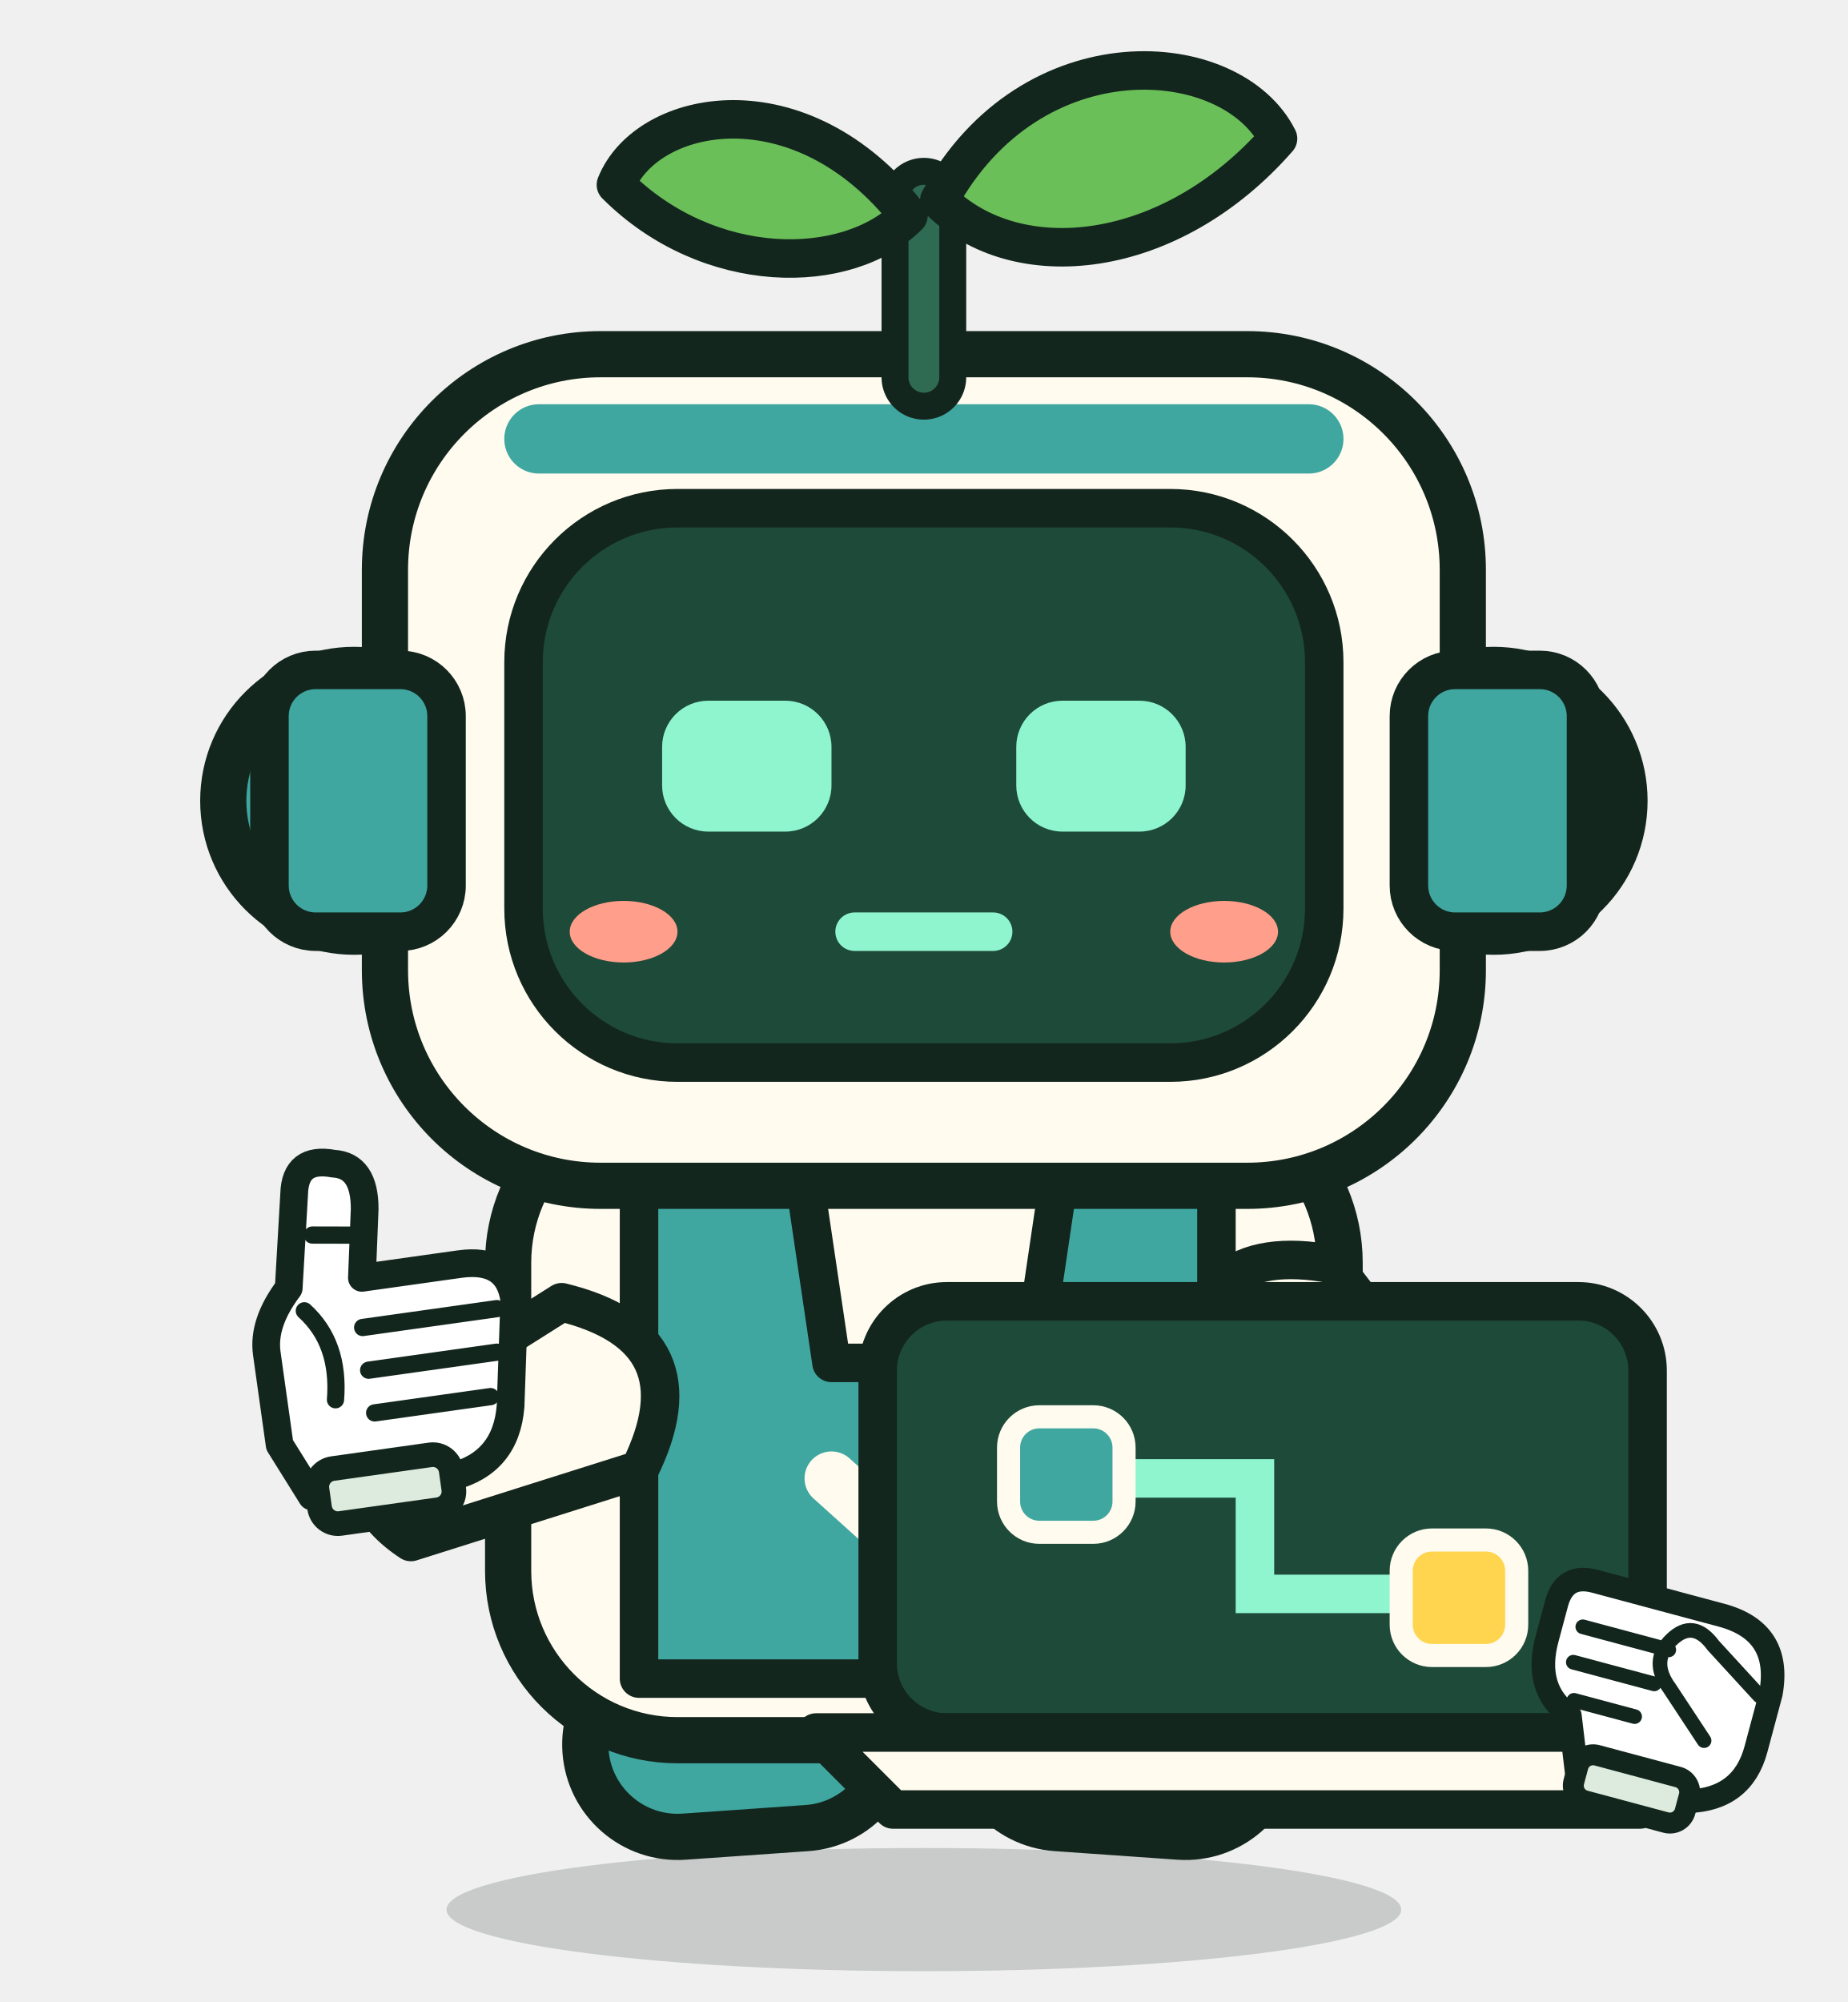
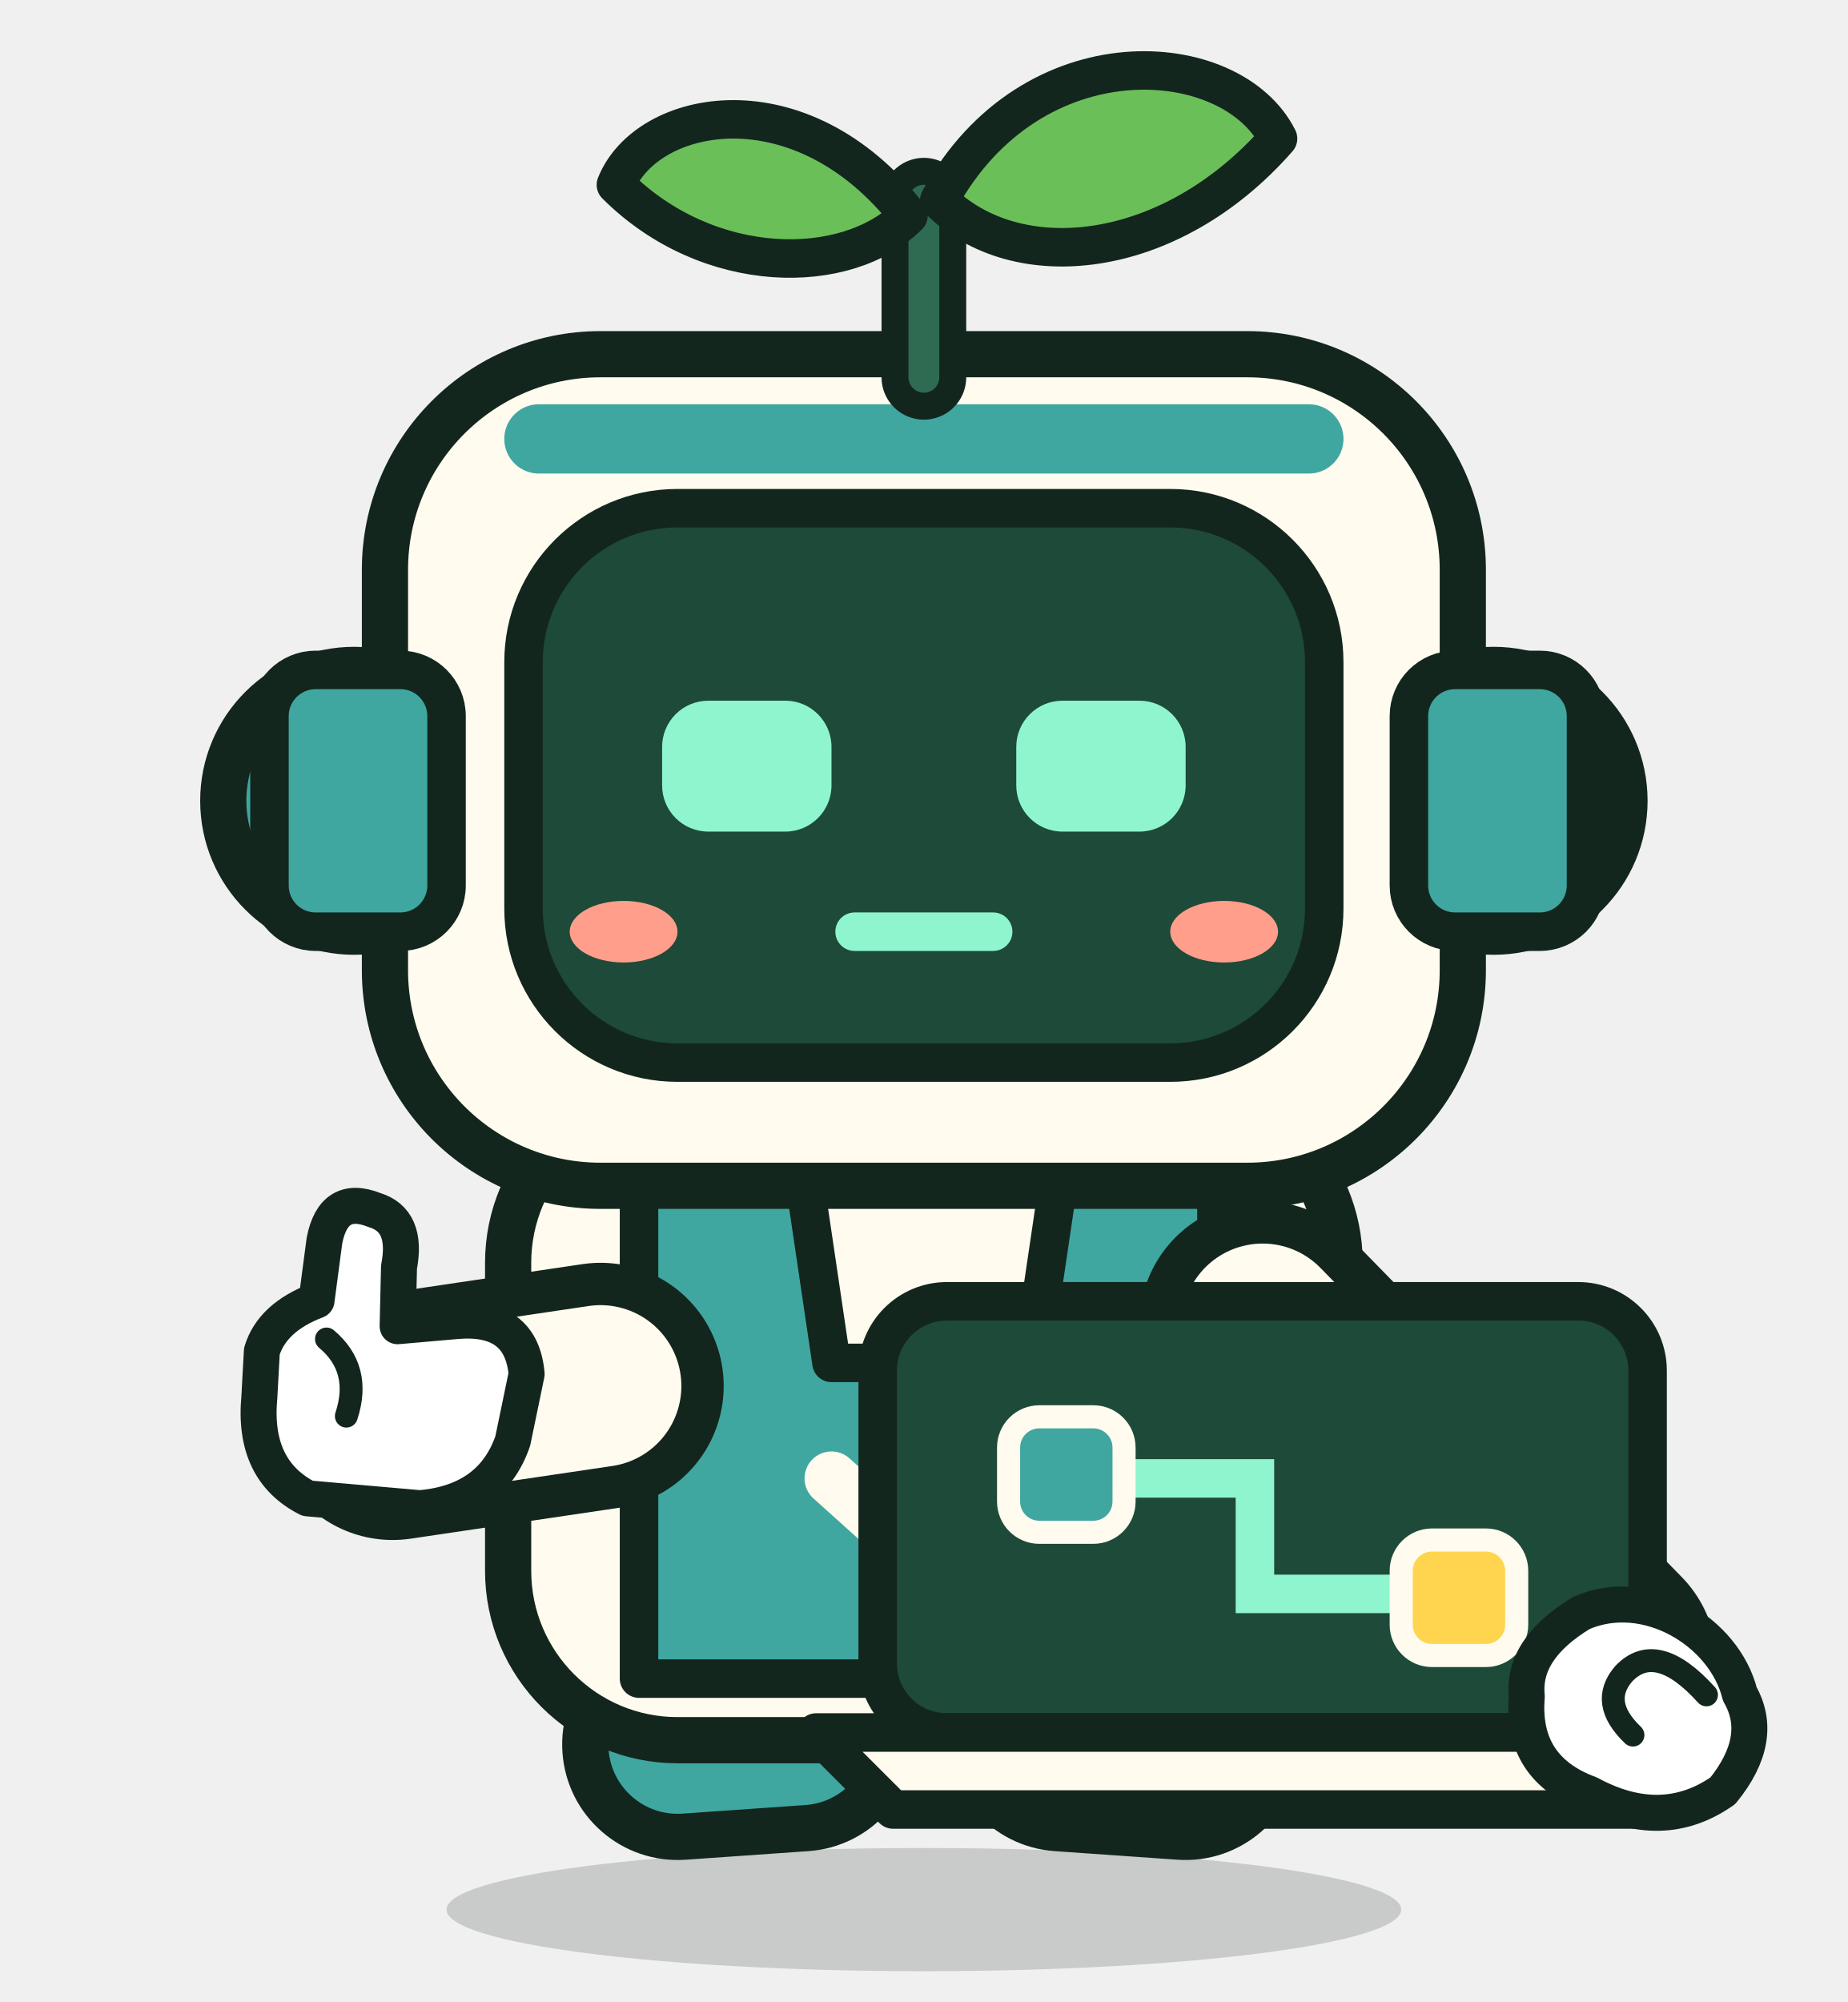
<svg xmlns="http://www.w3.org/2000/svg" class="ch ch-work" viewBox="0 0 240 260">
  <style>.ch-hop{animation:h 2.4s ease-in-out infinite}.ch-wave{transform-box:view-box;transform-origin:78px 176px;animation:w 1.6s ease-in-out infinite}.ch-eye{transform-box:fill-box;transform-origin:center;animation:b 4.5s infinite}@keyframes h{0%,100%{transform:translateY(0)}50%{transform:translateY(-8px)}}@keyframes w{0%,100%{transform:rotate(0)}50%{transform:rotate(18deg)}}@keyframes b{0%,94%,100%{transform:scaleY(1)}97%{transform:scaleY(.1)}}@media(prefers-reduced-motion:reduce){*{animation:none!important}}</style>
  <ellipse class="ch-shadow" cx="120" cy="248" rx="62" ry="8" fill="#13261E" fill-opacity=".18" />
  <g class="ch-hop">
    <rect x="76" y="214" width="40" height="24" rx="12" fill="#3FA7A0" stroke="#13261E" stroke-linejoin="round" stroke-linecap="round" stroke-width="6" transform="rotate(-4 96 226)" />
    <rect x="126" y="214" width="40" height="24" rx="12" fill="#3FA7A0" stroke="#13261E" stroke-linejoin="round" stroke-linecap="round" stroke-width="6" transform="rotate(4 146 226)" />
    <rect x="66" y="142" width="108" height="84" rx="22" fill="#FFFBEF" stroke="#13261E" stroke-linejoin="round" stroke-linecap="round" stroke-width="6" />
    <path d="M83 147 L104 150 L108 177 H134 L138 150 L158 147 V218 H83Z" fill="#3FA7A0" stroke="#13261E" stroke-linejoin="round" stroke-linecap="round" stroke-width="5" />
    <path d="M108 192 L118 201 L137 181" stroke="#FFFBEF" stroke-width="7" stroke-linecap="round" stroke-linejoin="round" fill="none" />
    <g transform="rotate(0 120 108)">
      <circle cx="46" cy="104" r="17" fill="#3FA7A0" stroke="#13261E" stroke-linejoin="round" stroke-linecap="round" stroke-width="6" />
      <circle cx="194" cy="104" r="17" fill="#3FA7A0" stroke="#13261E" stroke-linejoin="round" stroke-linecap="round" stroke-width="6" />
      <rect x="50" y="46" width="140" height="108" rx="28" fill="#FFFBEF" stroke="#13261E" stroke-linejoin="round" stroke-linecap="round" stroke-width="6" />
      <rect x="68" y="66" width="104" height="72" rx="20" fill="#1E4A39" stroke="#13261E" stroke-linejoin="round" stroke-linecap="round" stroke-width="5" />
      <g class="ch-eye">
        <rect x="86" y="91" width="22" height="17" rx="6" fill="#8FF5CF" />
        <rect x="132" y="91" width="22" height="17" rx="6" fill="#8FF5CF" />
      </g>
      <ellipse cx="81" cy="121" rx="7" ry="4" fill="#FF9E8A" />
      <ellipse cx="159" cy="121" rx="7" ry="4" fill="#FF9E8A" />
      <path d="M111 121 H129" stroke="#8FF5CF" stroke-width="5" stroke-linecap="round" />
      <path d="M70 57 H170" stroke="#3FA7A0" stroke-width="9" stroke-linecap="round" />
      <rect x="35" y="87" width="23" height="34" rx="6" fill="#3FA7A0" stroke="#13261E" stroke-linejoin="round" stroke-linecap="round" stroke-width="5" />
      <rect x="183" y="87" width="23" height="34" rx="6" fill="#3FA7A0" stroke="#13261E" stroke-linejoin="round" stroke-linecap="round" stroke-width="5" />
      <path d="M120 49 V26" stroke="#13261E" stroke-width="11" stroke-linecap="round" />
      <path d="M120 49 V26" stroke="#2F6B52" stroke-width="4" stroke-linecap="round" />
      <path d="M118 28 C104 10 84 14 80 24 C92 36 110 36 118 28Z M122 26 C134 4 160 6 166 18 C152 34 132 36 122 26Z" fill="#6BBF59" stroke="#13261E" stroke-linejoin="round" stroke-linecap="round" stroke-width="5" />
    </g>
-     <path d="M72.95 169.12     L46.63 185.74     Q45.46 195.11 53.37 200.26     L83.05 190.88     Q91.61 173.68 72.95 169.12Z" fill="#FFFBEF" stroke="#13261E" stroke-linejoin="round" stroke-linecap="round" stroke-width="5" />
-     <g class="ch-hand" transform="translate(50 193) rotate(-8) scale(0.8)">
-       <path d="M-12 0 L-16-9 V-24 Q-16-29-11-34 L-8-49 Q-7-55-1-53 Q4-52 3-45 L1-34 H17 Q25-34 25-27 L22-10 Q20-1 11 0Z" fill="#FFFFFF" stroke="#13261E" stroke-linejoin="round" stroke-linecap="round" stroke-width="4.5" />
-       <path d="M-6-42 L1-41 M0-26 H22 M0-19 H21 M0-12 H19 M-9-30 Q-4-24-6-15" fill="none" stroke="#13261E" stroke-linejoin="round" stroke-linecap="round" stroke-width="2.8" />
-       <rect x="-11" y="-4" width="22" height="9" rx="3" fill="#DCEBDD" stroke="#13261E" stroke-linejoin="round" stroke-linecap="round" stroke-width="4" />
+     <path d="M78 180 L51 184" stroke="#13261E" stroke-width="32" stroke-linecap="round" fill="none" />
+     <path d="M78 180 L51 184" stroke="#FFFBEF" stroke-width="21" stroke-linecap="round" fill="none" />
+     <g transform="translate(49 181) rotate(-5) scale(.85)">
+       <path d="M-12 15 Q-20 10-18-1 L-17-8 Q-15-13-8-15 L-6-24 Q-4-31 2-28 Q7-26 5-19 L4-10 H13 Q23-10 23-1 L20 9 Q16 18 5 18Z" fill="#FFFFFF" stroke="#13261E" stroke-linejoin="round" stroke-linecap="round" stroke-width="5.5" />
+       <path d="M-7-9 Q-2-4-5 3" fill="none" stroke="#13261E" stroke-linejoin="round" stroke-linecap="round" stroke-width="3.5" />
    </g>
-     <path d="M154.89 179.81     L205.93 233.21     Q215.25 231.80 218.07 222.79     L173.11 164.19     Q154.24 160.61 154.89 179.81Z" fill="#FFFBEF" stroke="#13261E" stroke-linejoin="round" stroke-linecap="round" stroke-width="5" />
+     <path d="M164 172 L207 216" stroke="#13261E" stroke-width="32" stroke-linecap="round" fill="none" />
+     <path d="M164 172 L207 216" stroke="#FFFBEF" stroke-width="21" stroke-linecap="round" fill="none" />
    <rect x="114" y="169" width="100" height="56" rx="9" fill="#1E4A39" stroke="#13261E" stroke-linejoin="round" stroke-linecap="round" stroke-width="5" />
    <path d="M137 192 H163 V207 H190" stroke="#8FF5CF" stroke-width="5" fill="none" />
    <rect x="131" y="184" width="15" height="15" rx="4" fill="#3FA7A0" stroke="#FFFBEF" stroke-width="3" />
    <rect x="182" y="200" width="15" height="15" rx="4" fill="#FFD54F" stroke="#FFFBEF" stroke-width="3" />
    <path d="M106 225 H222 L213 235 H116Z" fill="#FFFBEF" stroke="#13261E" stroke-linejoin="round" stroke-linecap="round" stroke-width="5" />
-     <g class="ch-hand" transform="translate(212 232) rotate(15) scale(0.68)">
-       <path d="M-11 0 L-15-10 Q-23-13-23-23 V-30 Q-23-36-17-36 H8 Q20-36 21-24 V-13 Q21-3 11 0Z" fill="#FFFFFF" stroke="#13261E" stroke-linejoin="round" stroke-linecap="round" stroke-width="4.5" />
-       <path d="M-17-27 H0 M-17-20 H-1 M-15-13 H-3 M11-12 L2-20 Q-3-24 0-29 Q3-34 8-30 L19-23" fill="none" stroke="#13261E" stroke-linejoin="round" stroke-linecap="round" stroke-width="2.8" />
-       <rect x="-11" y="-4" width="22" height="9" rx="3" fill="#DCEBDD" stroke="#13261E" stroke-linejoin="round" stroke-linecap="round" stroke-width="4" />
+     <g transform="translate(212 221) rotate(10) scale(.85)">
+       <path d="M-10-12 C-1-18 12-13 16-4 Q21 2 16 11 Q8 19-4 15 Q-15 13-16 2 Q-18-5-10-12Z" fill="#FFFFFF" stroke="#13261E" stroke-linejoin="round" stroke-linecap="round" stroke-width="5.5" />
+       <path d="M11-3 Q2-10-2-4 Q-5 1 1 5" fill="none" stroke="#13261E" stroke-linejoin="round" stroke-linecap="round" stroke-width="3.5" />
    </g>
  </g>
</svg>
